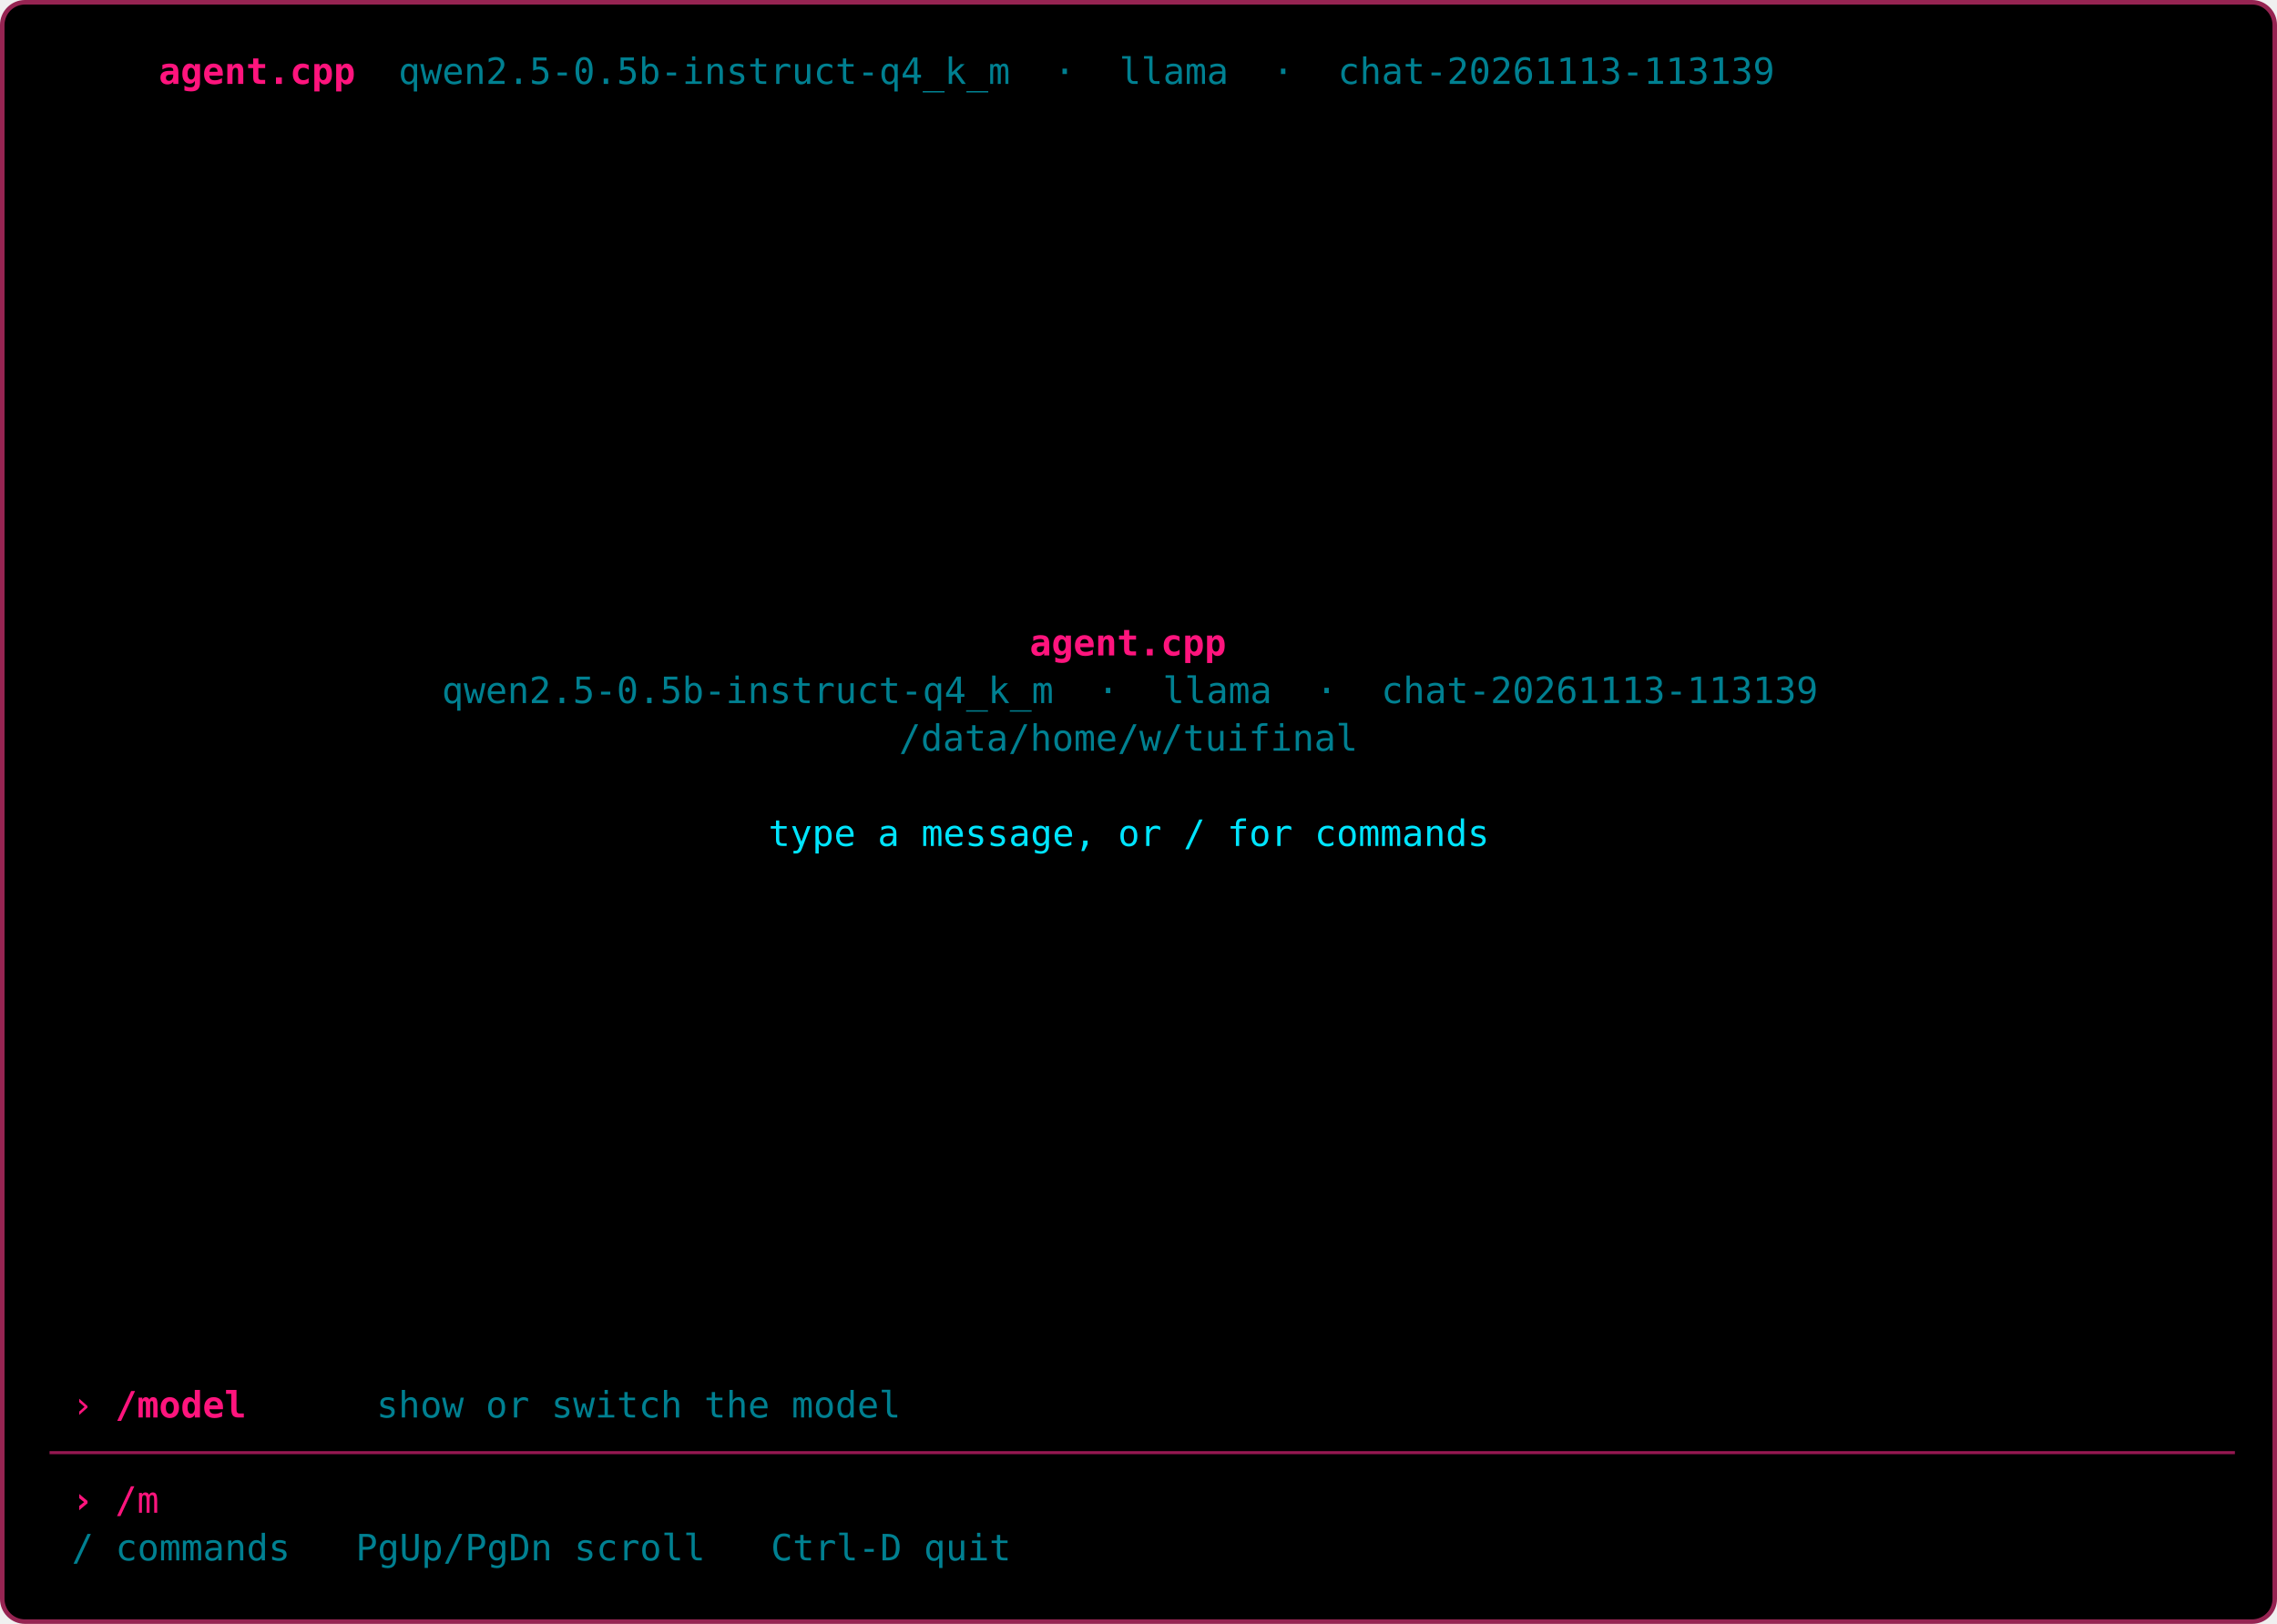
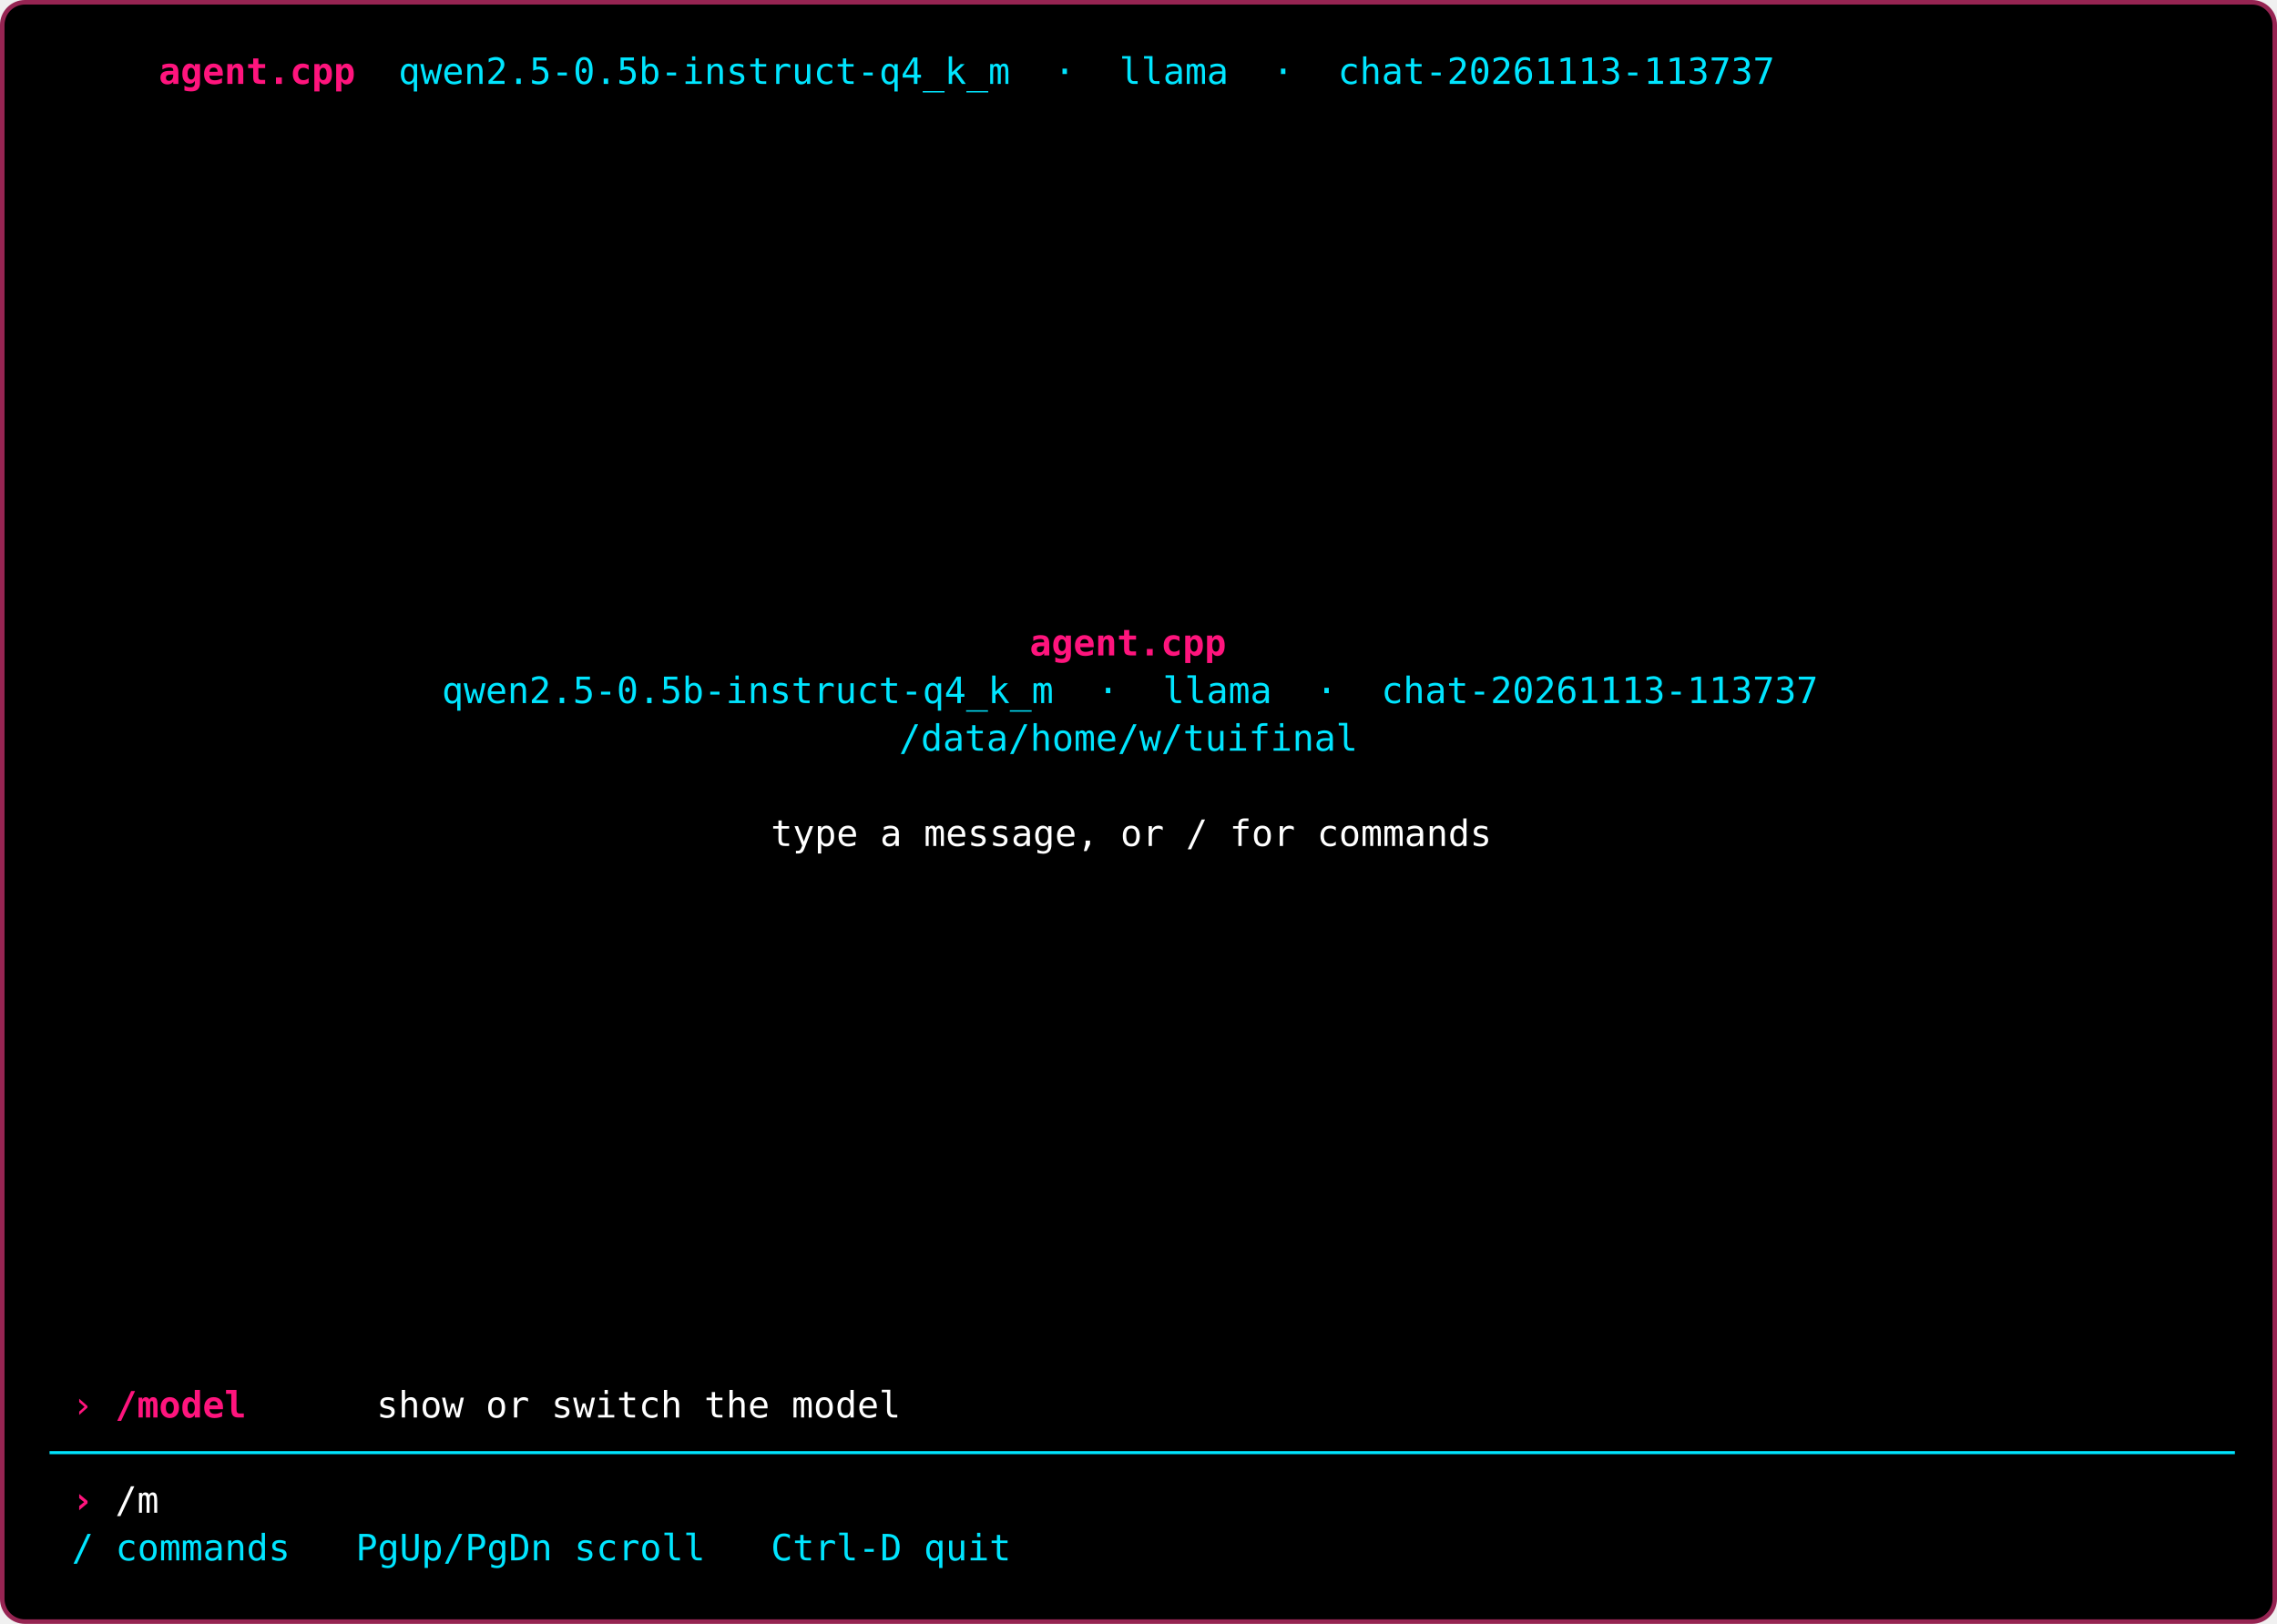
<svg xmlns="http://www.w3.org/2000/svg" width="1004" height="716" viewBox="0 0 1004 716" role="img" aria-label="agent.cpp chat screen">
  <rect x="1" y="1" width="1002" height="714" rx="10" fill="#000000" stroke="#962452" stroke-width="2" />
  <text x="70.0" y="37.0" font-family="SFMono-Regular,Menlo,Consolas,'DejaVu Sans Mono',monospace" font-size="16" fill="#ff147d" font-weight="bold" xml:space="preserve" textLength="86.4" lengthAdjust="spacing">agent.cpp</text>
-   <text x="156.4" y="37.0" font-family="SFMono-Regular,Menlo,Consolas,'DejaVu Sans Mono',monospace" font-size="16" fill="#008091" xml:space="preserve" textLength="624.0" lengthAdjust="spacing">  qwen2.5-0.5b-instruct-q4_k_m  ·  llama  ·  chat-20261113-113139</text>
+   <text x="156.4" y="37.0" font-family="SFMono-Regular,Menlo,Consolas,'DejaVu Sans Mono',monospace" font-size="16" fill="#00e5ff" xml:space="preserve" textLength="624.0" lengthAdjust="spacing">  qwen2.5-0.5b-instruct-q4_k_m  ·  llama  ·  chat-20261113-113737</text>
  <text x="454.0" y="289.0" font-family="SFMono-Regular,Menlo,Consolas,'DejaVu Sans Mono',monospace" font-size="16" fill="#ff147d" font-weight="bold" xml:space="preserve" textLength="86.4" lengthAdjust="spacing">agent.cpp</text>
-   <text x="194.8" y="310.0" font-family="SFMono-Regular,Menlo,Consolas,'DejaVu Sans Mono',monospace" font-size="16" fill="#008091" xml:space="preserve" textLength="604.8" lengthAdjust="spacing">qwen2.5-0.5b-instruct-q4_k_m  ·  llama  ·  chat-20261113-113139</text>
-   <text x="396.4" y="331.0" font-family="SFMono-Regular,Menlo,Consolas,'DejaVu Sans Mono',monospace" font-size="16" fill="#008091" xml:space="preserve" textLength="201.6" lengthAdjust="spacing">/data/home/w/tuifinal</text>
-   <text x="338.8" y="373.0" font-family="SFMono-Regular,Menlo,Consolas,'DejaVu Sans Mono',monospace" font-size="16" fill="#00e5ff" xml:space="preserve" textLength="316.8" lengthAdjust="spacing">type a message, or / for commands</text>
+   <text x="194.8" y="310.0" font-family="SFMono-Regular,Menlo,Consolas,'DejaVu Sans Mono',monospace" font-size="16" fill="#00e5ff" xml:space="preserve" textLength="604.8" lengthAdjust="spacing">qwen2.5-0.5b-instruct-q4_k_m  ·  llama  ·  chat-20261113-113737</text>
+   <text x="396.4" y="331.0" font-family="SFMono-Regular,Menlo,Consolas,'DejaVu Sans Mono',monospace" font-size="16" fill="#00e5ff" xml:space="preserve" textLength="201.6" lengthAdjust="spacing">/data/home/w/tuifinal</text>
+   <text x="22.0" y="373.0" font-family="SFMono-Regular,Menlo,Consolas,'DejaVu Sans Mono',monospace" font-size="16" fill="#ffffff" xml:space="preserve" textLength="960.0" lengthAdjust="spacing">                                 type a message, or / for commands                                  </text>
  <text x="22.0" y="625.0" font-family="SFMono-Regular,Menlo,Consolas,'DejaVu Sans Mono',monospace" font-size="16" fill="#ff147d" xml:space="preserve" textLength="28.8" lengthAdjust="spacing"> › </text>
  <text x="50.8" y="625.0" font-family="SFMono-Regular,Menlo,Consolas,'DejaVu Sans Mono',monospace" font-size="16" fill="#ff147d" font-weight="bold" xml:space="preserve" textLength="115.2" lengthAdjust="spacing">/model      </text>
-   <text x="166.0" y="625.0" font-family="SFMono-Regular,Menlo,Consolas,'DejaVu Sans Mono',monospace" font-size="16" fill="#008091" xml:space="preserve" textLength="230.4" lengthAdjust="spacing">show or switch the model</text>
-   <text x="22.0" y="646.0" font-family="SFMono-Regular,Menlo,Consolas,'DejaVu Sans Mono',monospace" font-size="16" fill="#961852" xml:space="preserve" textLength="960.0" lengthAdjust="spacing">────────────────────────────────────────────────────────────────────────────────────────────────────</text>
+   <text x="166.0" y="625.0" font-family="SFMono-Regular,Menlo,Consolas,'DejaVu Sans Mono',monospace" font-size="16" fill="#ffffff" xml:space="preserve" textLength="816.0" lengthAdjust="spacing">show or switch the model                                                             </text>
+   <text x="22.0" y="646.0" font-family="SFMono-Regular,Menlo,Consolas,'DejaVu Sans Mono',monospace" font-size="16" fill="#00e5ff" xml:space="preserve" textLength="960.0" lengthAdjust="spacing">────────────────────────────────────────────────────────────────────────────────────────────────────</text>
  <text x="22.0" y="667.0" font-family="SFMono-Regular,Menlo,Consolas,'DejaVu Sans Mono',monospace" font-size="16" fill="#ff147d" font-weight="bold" xml:space="preserve" textLength="28.8" lengthAdjust="spacing"> › </text>
-   <text x="50.8" y="667.0" font-family="SFMono-Regular,Menlo,Consolas,'DejaVu Sans Mono',monospace" font-size="16" fill="#ff147d" xml:space="preserve" textLength="931.2" lengthAdjust="spacing">/m                                                                                               </text>
-   <text x="22.0" y="688.0" font-family="SFMono-Regular,Menlo,Consolas,'DejaVu Sans Mono',monospace" font-size="16" fill="#008091" xml:space="preserve" textLength="422.4" lengthAdjust="spacing"> / commands   PgUp/PgDn scroll   Ctrl-D quit</text>
+   <text x="50.8" y="667.0" font-family="SFMono-Regular,Menlo,Consolas,'DejaVu Sans Mono',monospace" font-size="16" fill="#ffffff" xml:space="preserve" textLength="931.2" lengthAdjust="spacing">/m                                                                                               </text>
+   <text x="22.0" y="688.0" font-family="SFMono-Regular,Menlo,Consolas,'DejaVu Sans Mono',monospace" font-size="16" fill="#00e5ff" xml:space="preserve" textLength="422.4" lengthAdjust="spacing"> / commands   PgUp/PgDn scroll   Ctrl-D quit</text>
</svg>
